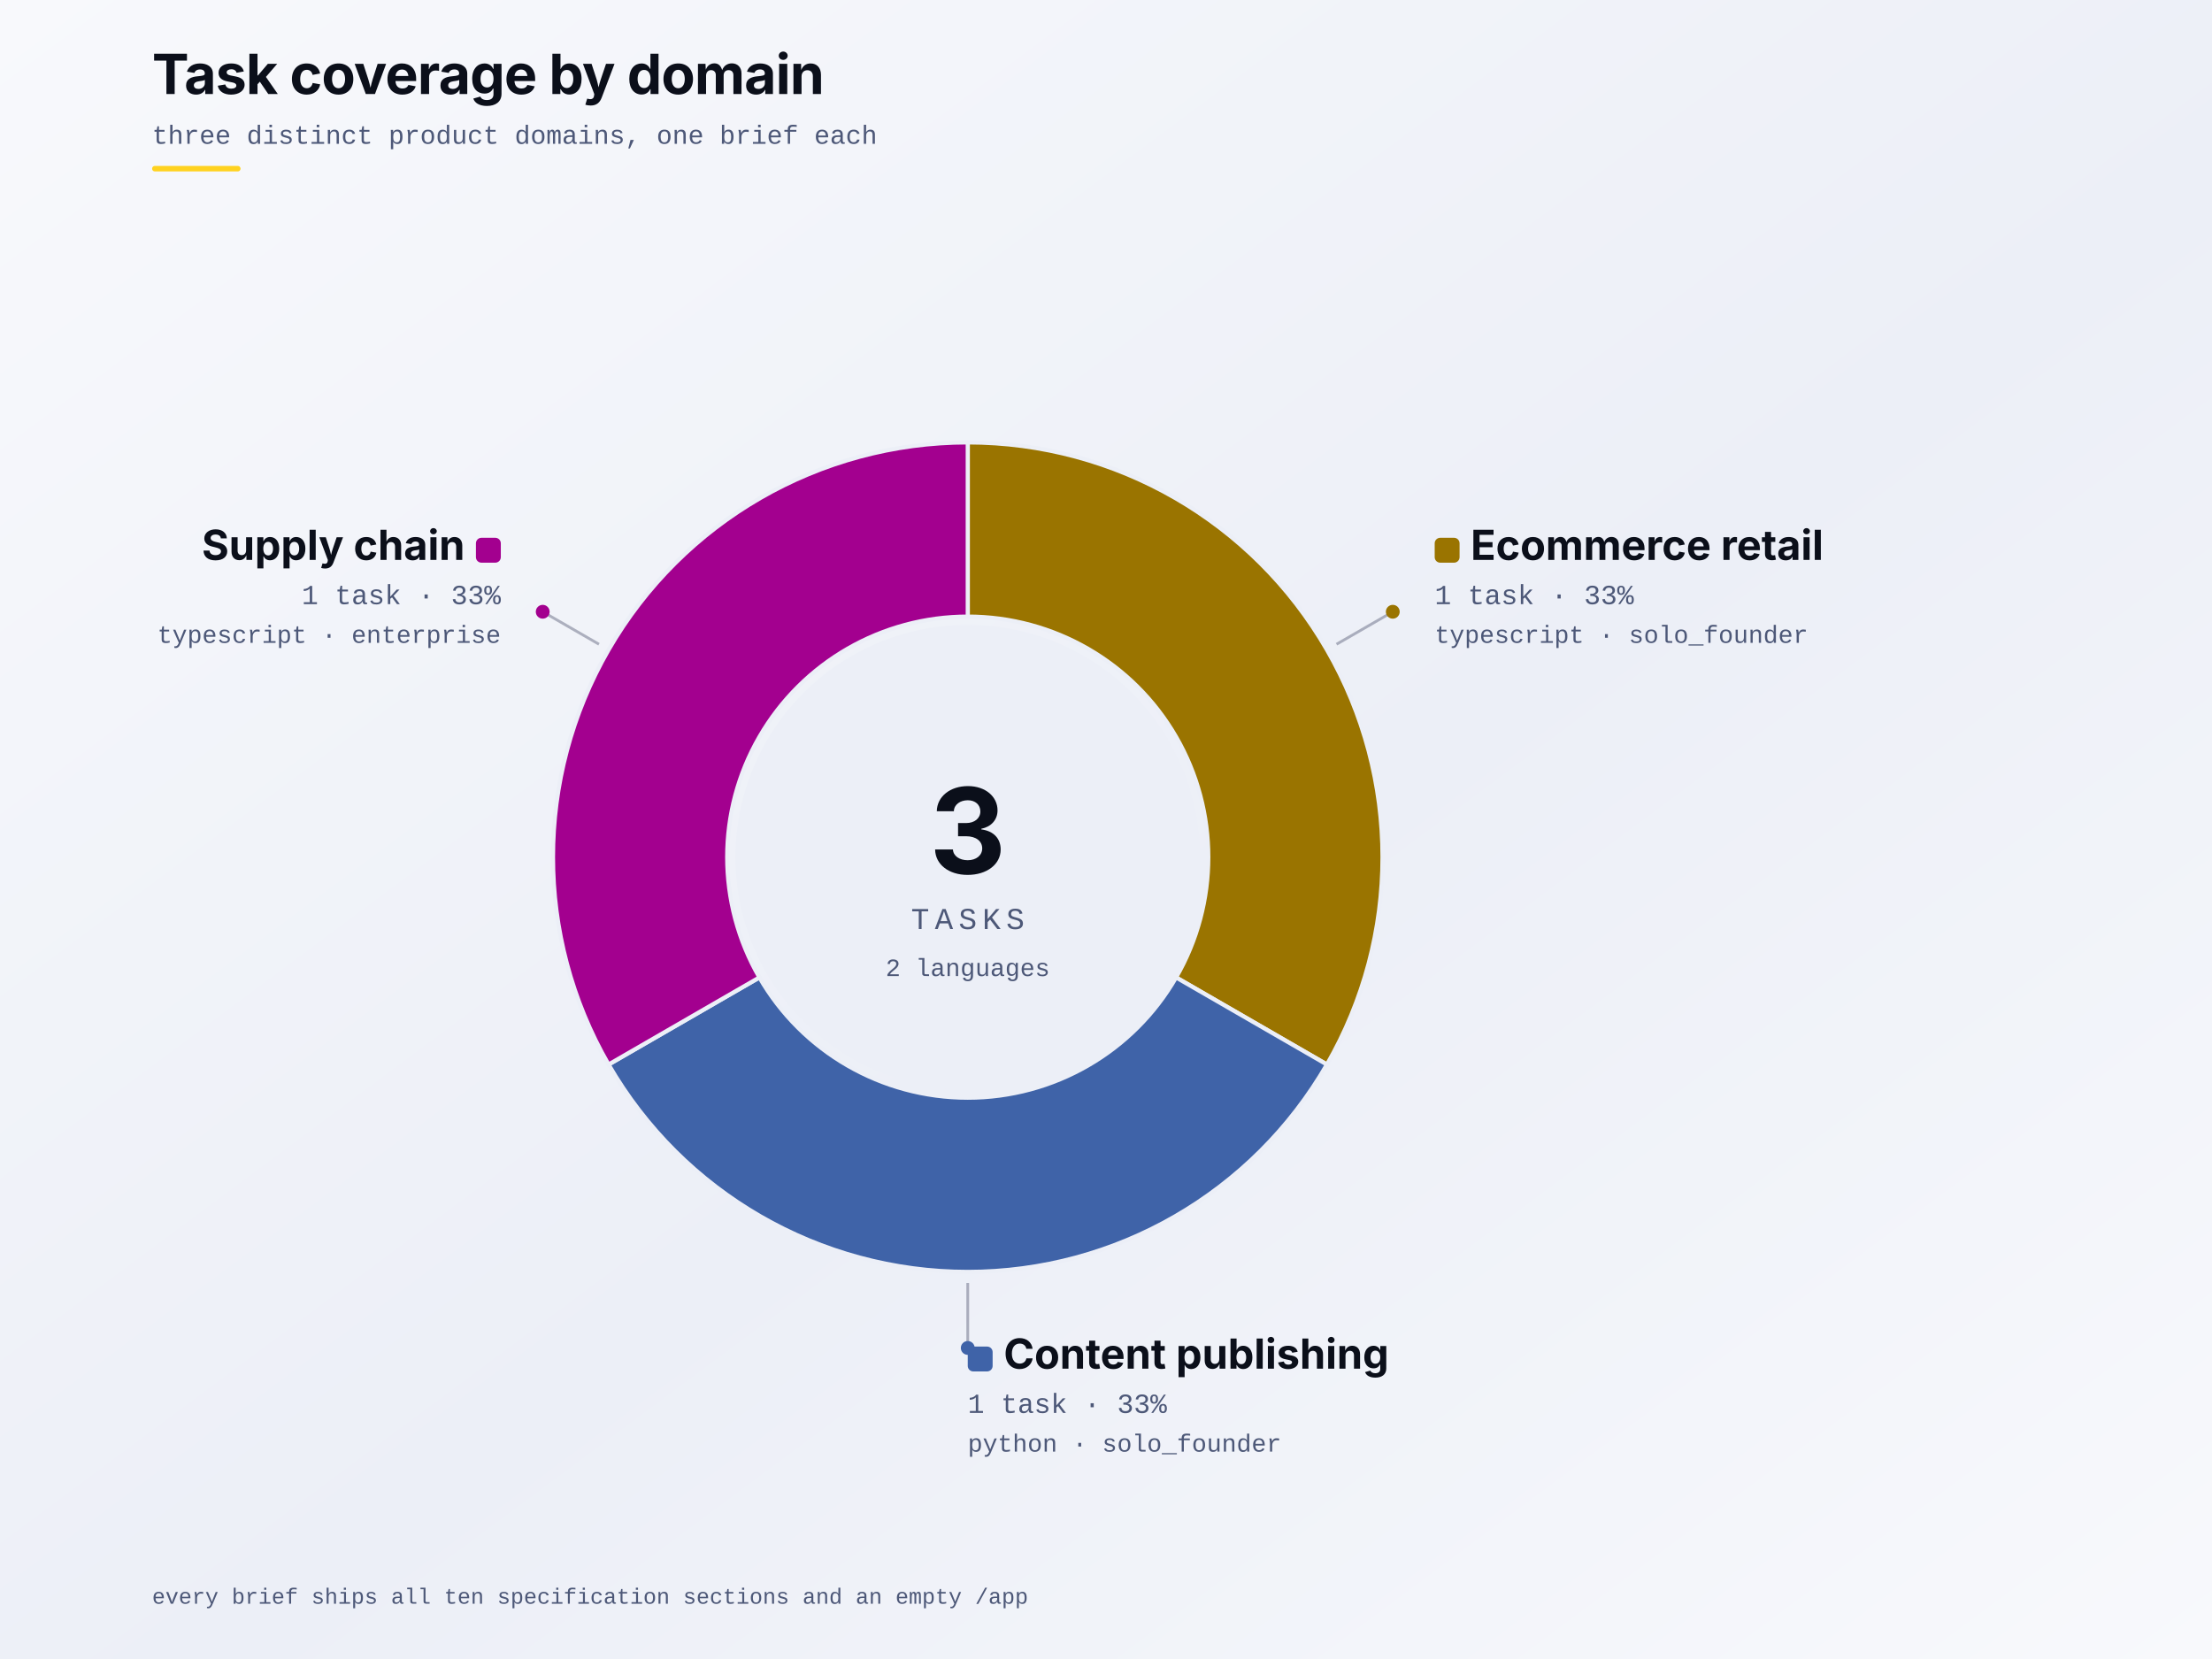
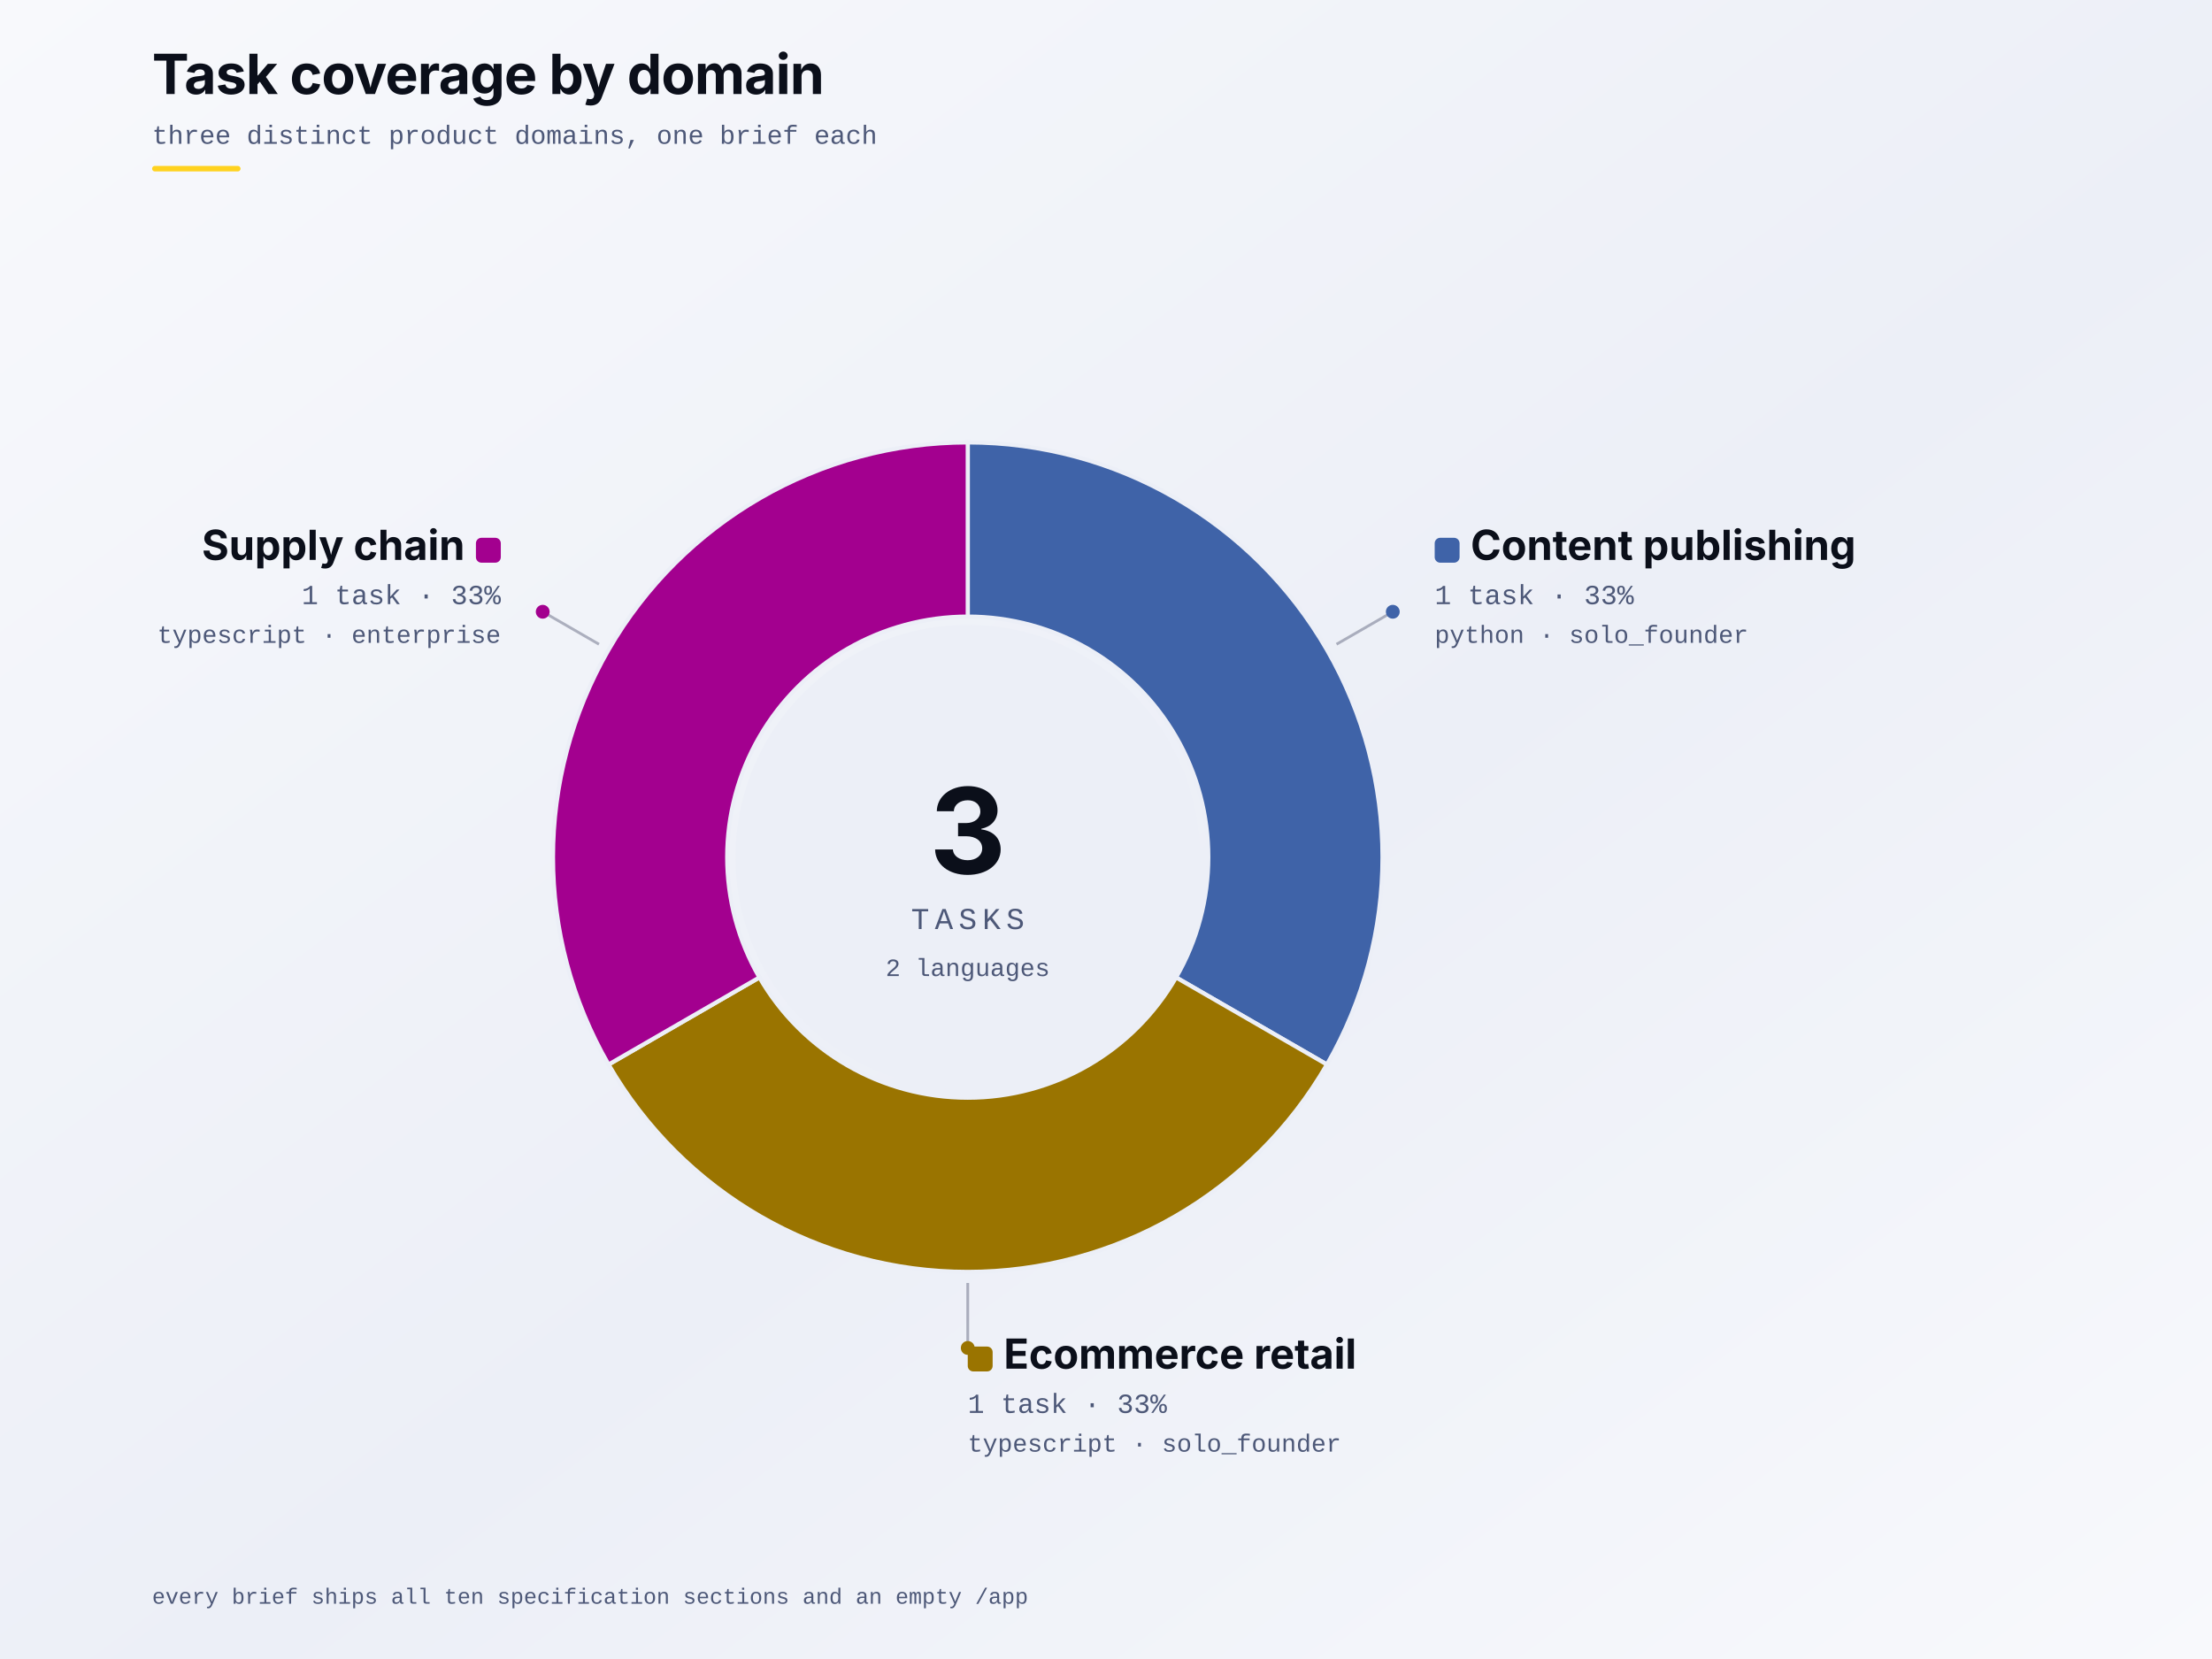
<svg xmlns="http://www.w3.org/2000/svg" viewBox="0 0 1600 1200" width="1600" height="1200" role="img" aria-label="Task coverage by domain. three distinct product domains, one brief each">
  <defs>
    <linearGradient id="bg" x1="0" y1="0" x2="1" y2="1">
      <stop offset="0%" stop-color="#f8f9fc" />
      <stop offset="55%" stop-color="#eceff7" />
      <stop offset="100%" stop-color="#f8f9fc" />
    </linearGradient>
    <filter id="glow" x="-50%" y="-50%" width="200%" height="200%">
      <feGaussianBlur stdDeviation="6" />
    </filter>
  </defs>
  <rect width="1600" height="1200" fill="url(#bg)" />
  <text x="110" y="68" font-family="'DM Sans','Inter','Segoe UI',Roboto,ui-sans-serif,system-ui,sans-serif" font-size="40" font-weight="bold" fill="#0b0f1a" letter-spacing="-0.5">Task coverage by domain</text>
  <text x="110" y="104" font-family="'JetBrains Mono','SF Mono','Berkeley Mono',ui-monospace,'Courier New',monospace" font-size="19" fill="#4d5878">three distinct product domains, one brief each</text>
  <rect x="110" y="120" width="64" height="4" rx="2" fill="#ffd21f" />
-   <path d="M 700.00 320.00 A 300 300 0 0 1 959.81 770.00 L 850.69 707.00 A 174 174 0 0 0 700.00 446.00 Z" fill="#9a7400" stroke="#eceff7" stroke-width="3" />
+   <path d="M 700.00 320.00 A 300 300 0 0 1 959.81 770.00 L 850.69 707.00 A 174 174 0 0 0 700.00 446.00 Z" fill="#3f63a8" stroke="#eceff7" stroke-width="3" />
  <line x1="966.74" y1="466.00" x2="1007.44" y2="442.50" stroke="rgba(43,51,82,0.35)" stroke-width="2" />
-   <circle cx="1007.44" cy="442.50" r="5" fill="#9a7400" />
-   <rect x="1037.75" y="389.00" width="18" height="18" rx="4" fill="#9a7400" />
-   <text x="1063.75" y="405.00" text-anchor="start" font-family="'DM Sans','Inter','Segoe UI',Roboto,ui-sans-serif,system-ui,sans-serif" font-size="30" font-weight="bold" fill="#0b0f1a">Ecommerce retail</text>
+   <circle cx="1007.44" cy="442.50" r="5" fill="#3f63a8" />
+   <rect x="1037.75" y="389.00" width="18" height="18" rx="4" fill="#3f63a8" />
+   <text x="1063.75" y="405.00" text-anchor="start" font-family="'DM Sans','Inter','Segoe UI',Roboto,ui-sans-serif,system-ui,sans-serif" font-size="30" font-weight="bold" fill="#0b0f1a">Content publishing</text>
  <text x="1037.75" y="437.00" text-anchor="start" font-family="'JetBrains Mono','SF Mono','Berkeley Mono',ui-monospace,'Courier New',monospace" font-size="20" fill="#4d5878">1 task · 33%</text>
-   <text x="1037.75" y="465.00" text-anchor="start" font-family="'JetBrains Mono','SF Mono','Berkeley Mono',ui-monospace,'Courier New',monospace" font-size="18" fill="#4d5878">typescript · solo_founder</text>
-   <path d="M 959.81 770.00 A 300 300 0 0 1 440.19 770.00 L 549.31 707.00 A 174 174 0 0 0 850.69 707.00 Z" fill="#3f63a8" stroke="#eceff7" stroke-width="3" />
+   <text x="1037.75" y="465.00" text-anchor="start" font-family="'JetBrains Mono','SF Mono','Berkeley Mono',ui-monospace,'Courier New',monospace" font-size="18" fill="#4d5878">python · solo_founder</text>
+   <path d="M 959.81 770.00 A 300 300 0 0 1 440.19 770.00 L 549.31 707.00 A 174 174 0 0 0 850.69 707.00 Z" fill="#9a7400" stroke="#eceff7" stroke-width="3" />
  <line x1="700.00" y1="928.00" x2="700.00" y2="975.00" stroke="rgba(43,51,82,0.35)" stroke-width="2" />
-   <circle cx="700.00" cy="975.00" r="5" fill="#3f63a8" />
-   <rect x="700.00" y="974.00" width="18" height="18" rx="4" fill="#3f63a8" />
-   <text x="726.00" y="990.00" text-anchor="start" font-family="'DM Sans','Inter','Segoe UI',Roboto,ui-sans-serif,system-ui,sans-serif" font-size="30" font-weight="bold" fill="#0b0f1a">Content publishing</text>
+   <circle cx="700.00" cy="975.00" r="5" fill="#9a7400" />
+   <rect x="700.00" y="974.00" width="18" height="18" rx="4" fill="#9a7400" />
+   <text x="726.00" y="990.00" text-anchor="start" font-family="'DM Sans','Inter','Segoe UI',Roboto,ui-sans-serif,system-ui,sans-serif" font-size="30" font-weight="bold" fill="#0b0f1a">Ecommerce retail</text>
  <text x="700.00" y="1022.00" text-anchor="start" font-family="'JetBrains Mono','SF Mono','Berkeley Mono',ui-monospace,'Courier New',monospace" font-size="20" fill="#4d5878">1 task · 33%</text>
-   <text x="700.00" y="1050.00" text-anchor="start" font-family="'JetBrains Mono','SF Mono','Berkeley Mono',ui-monospace,'Courier New',monospace" font-size="18" fill="#4d5878">python · solo_founder</text>
+   <text x="700.00" y="1050.00" text-anchor="start" font-family="'JetBrains Mono','SF Mono','Berkeley Mono',ui-monospace,'Courier New',monospace" font-size="18" fill="#4d5878">typescript · solo_founder</text>
  <path d="M 440.19 770.00 A 300 300 0 0 1 700.00 320.00 L 700.00 446.00 A 174 174 0 0 0 549.31 707.00 Z" fill="#a3008f" stroke="#eceff7" stroke-width="3" />
  <line x1="433.26" y1="466.00" x2="392.56" y2="442.50" stroke="rgba(43,51,82,0.35)" stroke-width="2" />
  <circle cx="392.56" cy="442.50" r="5" fill="#a3008f" />
  <rect x="344.25" y="389.00" width="18" height="18" rx="4" fill="#a3008f" />
  <text x="336.25" y="405.00" text-anchor="end" font-family="'DM Sans','Inter','Segoe UI',Roboto,ui-sans-serif,system-ui,sans-serif" font-size="30" font-weight="bold" fill="#0b0f1a">Supply chain</text>
  <text x="362.25" y="437.00" text-anchor="end" font-family="'JetBrains Mono','SF Mono','Berkeley Mono',ui-monospace,'Courier New',monospace" font-size="20" fill="#4d5878">1 task · 33%</text>
  <text x="362.25" y="465.00" text-anchor="end" font-family="'JetBrains Mono','SF Mono','Berkeley Mono',ui-monospace,'Courier New',monospace" font-size="18" fill="#4d5878">typescript · enterprise</text>
  <circle cx="700" cy="620" r="168" fill="#eceff7" />
  <text x="700" y="632" text-anchor="middle" font-family="'DM Sans','Inter','Segoe UI',Roboto,ui-sans-serif,system-ui,sans-serif" font-size="86" font-weight="bold" fill="#0b0f1a">3</text>
  <text x="700" y="672" text-anchor="middle" font-family="'JetBrains Mono','SF Mono','Berkeley Mono',ui-monospace,'Courier New',monospace" font-size="22" fill="#4d5878" letter-spacing="4">TASKS</text>
  <text x="700" y="706" text-anchor="middle" font-family="'JetBrains Mono','SF Mono','Berkeley Mono',ui-monospace,'Courier New',monospace" font-size="18" fill="#4d5878">2 languages</text>
  <text x="110" y="1160" font-family="'JetBrains Mono','SF Mono','Berkeley Mono',ui-monospace,'Courier New',monospace" font-size="16" fill="#4d5878">every brief ships all ten specification sections and an empty /app</text>
</svg>
